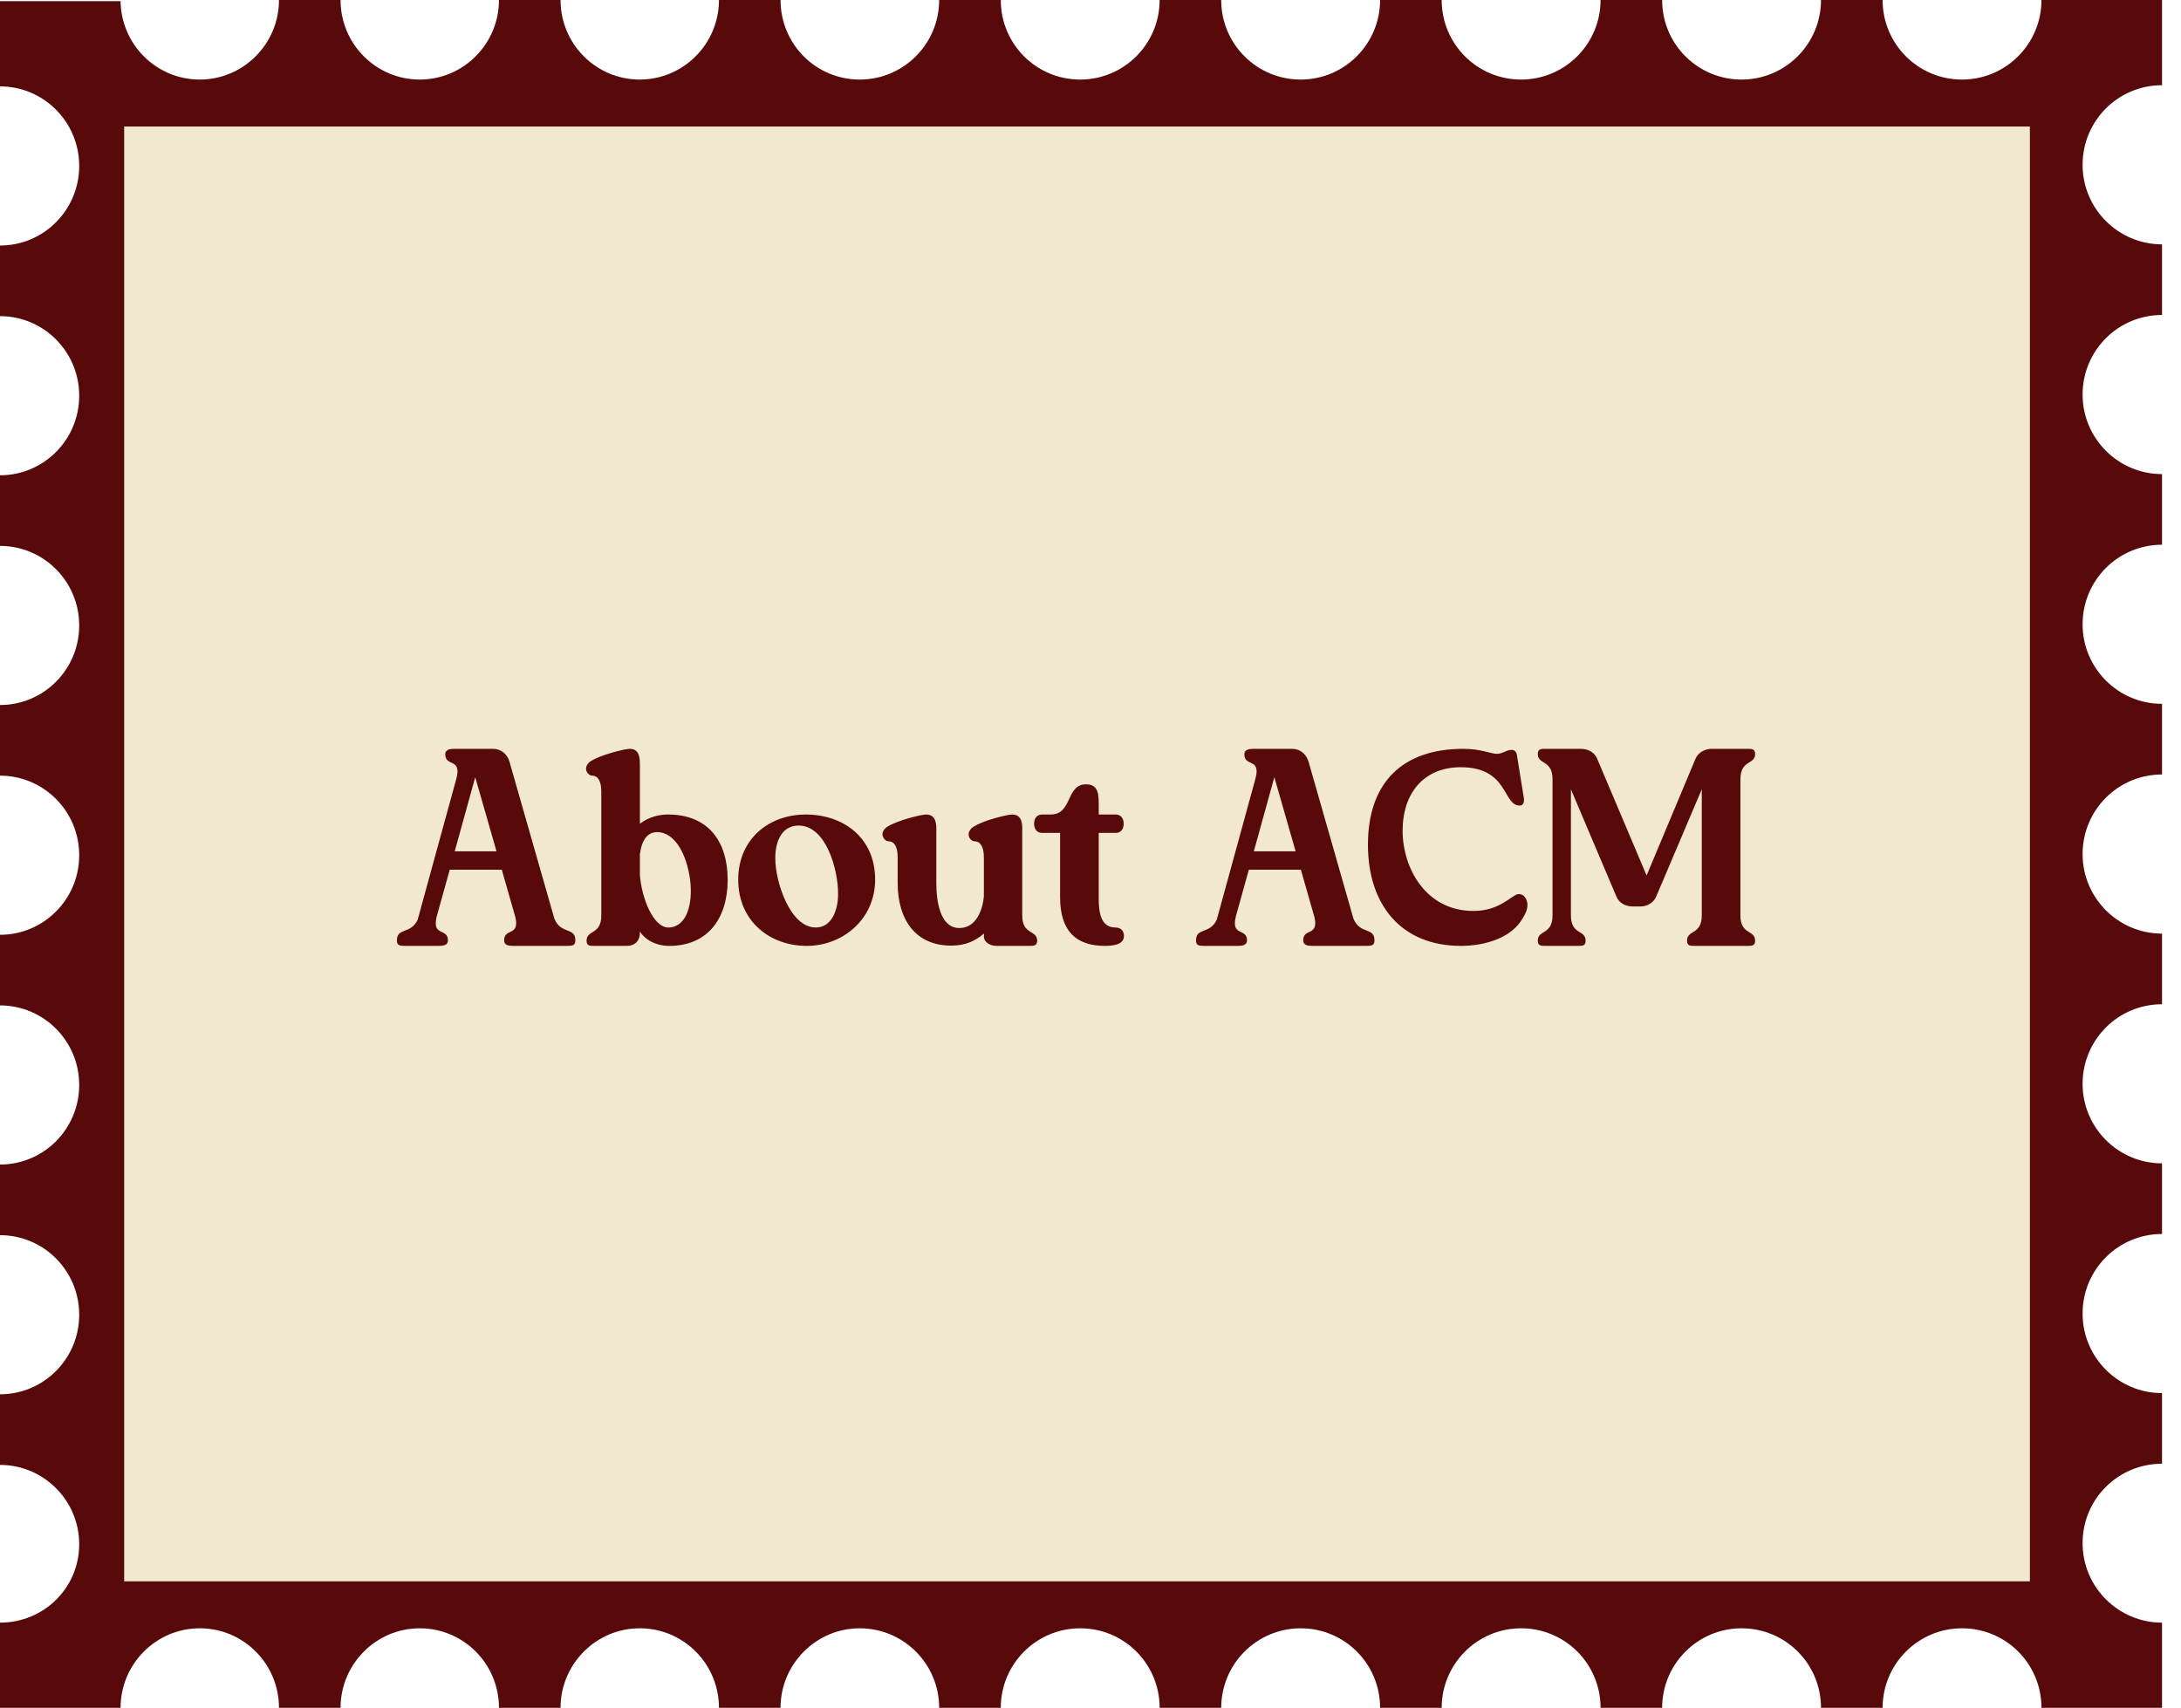
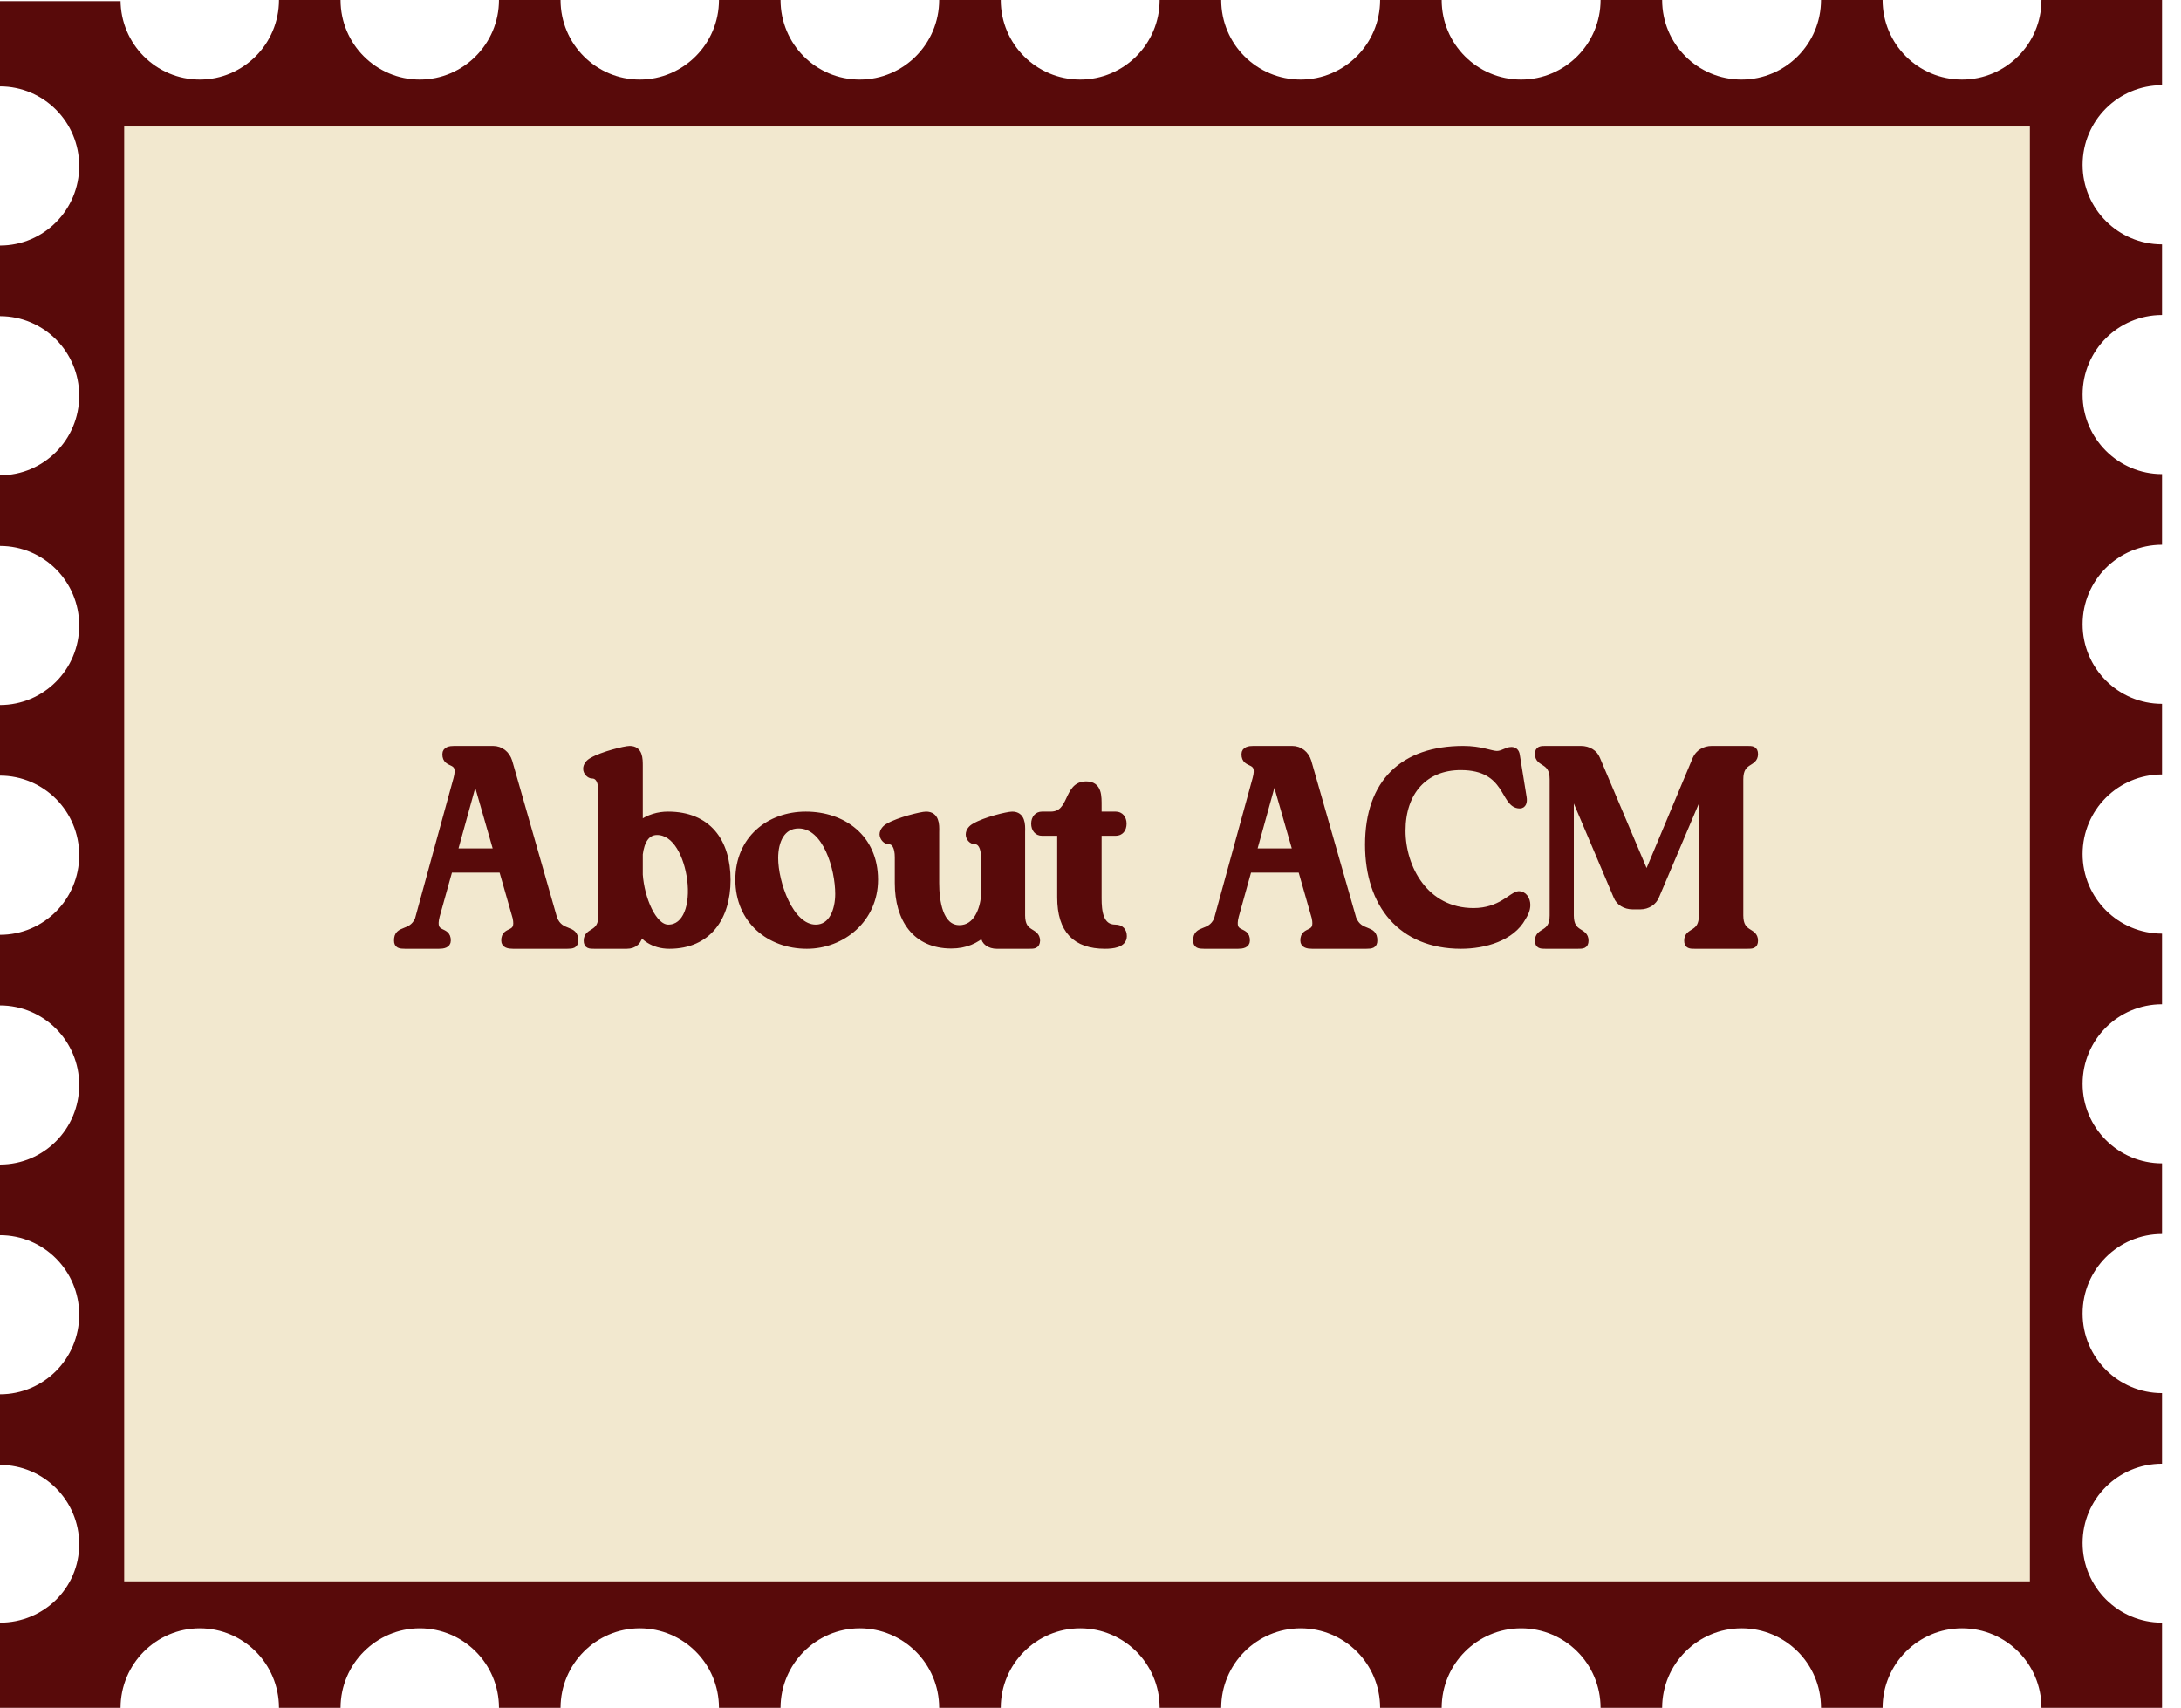
<svg xmlns="http://www.w3.org/2000/svg" width="83" height="65" viewBox="0 0 83 65" fill="none">
  <path d="M4.588 0.045H0V3.288C1.664 3.288 3.014 4.641 3.014 6.316C3.014 7.992 1.664 9.345 0 9.345V12.032C1.664 12.032 3.014 13.385 3.014 15.061C3.014 16.736 1.664 18.089 0 18.089V20.777C1.664 20.777 3.014 22.13 3.014 23.805C3.014 25.48 1.664 26.833 0 26.833V29.521C1.664 29.521 3.014 30.874 3.014 32.549C3.014 34.225 1.664 35.578 0 35.578V38.265C1.664 38.265 3.014 39.618 3.014 41.294C3.014 42.969 1.664 44.322 0 44.322V47.01C1.664 47.01 3.014 48.362 3.014 50.038C3.014 51.713 1.664 53.066 0 53.066V55.754C1.664 55.754 3.014 57.107 3.014 58.773C3.014 60.44 1.664 61.757 0 61.757V65H4.588C4.588 63.334 5.939 61.972 7.603 61.972C9.266 61.972 10.617 63.325 10.617 65H12.96C12.96 63.334 14.311 61.972 15.975 61.972C17.638 61.972 18.989 63.325 18.989 65H21.332C21.332 63.334 22.683 61.972 24.346 61.972C26.01 61.972 27.361 63.325 27.361 65H29.704C29.704 63.334 31.055 61.972 32.718 61.972C34.382 61.972 35.741 63.325 35.741 65H38.085C38.085 63.334 39.435 61.972 41.108 61.972C42.781 61.972 44.131 63.325 44.131 65H46.474C46.474 63.334 47.825 61.972 49.498 61.972C51.17 61.972 52.521 63.325 52.521 65H54.864C54.864 63.334 56.215 61.972 57.887 61.972C59.56 61.972 60.911 63.325 60.911 65H63.254C63.254 63.334 64.605 61.972 66.277 61.972C67.95 61.972 69.3 63.325 69.3 65H71.644C71.644 63.334 72.994 61.972 74.667 61.972C76.34 61.972 77.69 63.325 77.69 65H82.278V61.757C80.615 61.757 79.255 60.404 79.255 58.728C79.255 57.053 80.606 55.709 82.278 55.709V53.021C80.615 53.021 79.255 51.669 79.255 49.993C79.255 48.318 80.606 46.965 82.278 46.965V44.277C80.615 44.277 79.255 42.924 79.255 41.249C79.255 39.573 80.606 38.221 82.278 38.221V35.533C80.615 35.533 79.255 34.18 79.255 32.505C79.255 30.829 80.606 29.476 82.278 29.476V26.788C80.615 26.788 79.255 25.436 79.255 23.76C79.255 22.085 80.606 20.732 82.278 20.732V18.044C80.615 18.044 79.255 16.691 79.255 15.016C79.255 13.341 80.606 11.988 82.278 11.988V9.3C80.615 9.3 79.255 7.947 79.255 6.272C79.255 4.596 80.606 3.243 82.278 3.243V0H77.69C77.69 1.666 76.34 3.028 74.667 3.028C72.994 3.028 71.644 1.675 71.644 0H69.3C69.3 1.666 67.95 3.028 66.277 3.028C64.605 3.028 63.254 1.675 63.254 0H60.911C60.911 1.666 59.56 3.028 57.887 3.028C56.215 3.028 54.864 1.675 54.864 0H52.521C52.521 1.666 51.17 3.028 49.498 3.028C47.825 3.028 46.474 1.675 46.474 0H44.131C44.131 1.666 42.781 3.028 41.108 3.028C39.435 3.028 38.085 1.675 38.085 0H35.741C35.741 1.666 34.391 3.028 32.718 3.028C31.046 3.028 29.704 1.675 29.704 0H27.361C27.361 1.666 26.01 3.028 24.346 3.028C22.683 3.028 21.332 1.675 21.332 0H18.989C18.989 1.666 17.638 3.028 15.975 3.028C14.311 3.028 12.96 1.675 12.96 0H10.617C10.617 1.666 9.266 3.028 7.603 3.028C5.939 3.028 4.588 1.675 4.588 0V0.045Z" fill="#580A0A" />
  <rect x="4.727" y="60.185" width="55.37" height="72.523" transform="rotate(-90 4.72656 60.1855)" fill="#F2E8CF" />
-   <path d="M17.285 28.5H18.765C19.055 28.5 19.296 28.69 19.386 28.98L21.096 34.96C21.346 35.58 21.905 35.27 21.895 35.8C21.895 35.98 21.785 36 21.585 36H19.526C19.355 36 19.186 35.97 19.186 35.8C19.175 35.31 19.776 35.65 19.616 34.92L19.096 33.1H17.116C16.956 33.68 16.796 34.25 16.625 34.86C16.416 35.67 17.055 35.3 17.046 35.8C17.046 35.97 16.866 36 16.706 36H15.415C15.216 36 15.105 35.98 15.105 35.8C15.095 35.29 15.636 35.57 15.896 35C16.395 33.19 16.855 31.49 17.366 29.64C17.585 28.83 16.936 29.2 16.945 28.7C16.945 28.53 17.125 28.5 17.285 28.5ZM17.305 32.4H18.895L18.085 29.58L17.305 32.4ZM25.422 31C26.942 31 27.692 32.01 27.692 33.49C27.692 34.92 26.962 36 25.473 36C24.832 36 24.462 35.65 24.352 35.45C24.352 35.47 24.352 35.52 24.352 35.52C24.343 35.82 24.152 36 23.852 36H22.622C22.442 36 22.323 36 22.323 35.8C22.323 35.38 22.883 35.59 22.883 34.84V30.13C22.883 29.74 22.762 29.52 22.532 29.52C22.433 29.52 22.302 29.4 22.302 29.26C22.302 29.12 22.413 29 22.532 28.94C22.922 28.71 23.793 28.5 23.962 28.5C24.352 28.5 24.352 28.87 24.352 29.16V31.35C24.683 31.1 25.062 31 25.422 31ZM24.352 32.51V33.29C24.413 34.18 24.863 35.3 25.433 35.3C26.113 35.3 26.383 34.44 26.262 33.48C26.142 32.57 25.712 31.67 25.003 31.67C24.613 31.67 24.413 32.02 24.352 32.51ZM30.664 31C32.084 31 33.304 31.87 33.304 33.48C33.304 34.99 32.064 36 30.704 36C29.284 36 28.094 35.05 28.094 33.48C28.094 31.93 29.264 31 30.664 31ZM30.394 31.42C29.764 31.42 29.504 32 29.504 32.66C29.504 33.58 30.074 35.3 31.044 35.3C31.654 35.3 31.894 34.64 31.894 34.02C31.894 33.06 31.424 31.42 30.394 31.42ZM36.512 35.32C37.172 35.32 37.402 34.58 37.442 34.12V32.63C37.442 32.24 37.312 32.02 37.092 32.02C36.982 32.02 36.862 31.9 36.862 31.76C36.862 31.62 36.972 31.5 37.092 31.44C37.472 31.21 38.342 31 38.522 31C38.902 31 38.912 31.37 38.902 31.66V34.84C38.902 35.59 39.462 35.38 39.472 35.8C39.462 36 39.342 36 39.172 36H37.932C37.662 36 37.442 35.85 37.442 35.64C37.452 35.62 37.442 35.55 37.442 35.53C37.152 35.79 36.762 35.99 36.202 35.99C34.832 35.99 34.162 34.99 34.162 33.61V32.63C34.162 32.24 34.042 32.02 33.812 32.02C33.712 32.02 33.592 31.9 33.582 31.76C33.582 31.62 33.692 31.5 33.812 31.44C34.202 31.21 35.072 31 35.242 31C35.632 31 35.642 31.37 35.632 31.66V33.61C35.632 34.27 35.762 35.32 36.512 35.32ZM39.653 31H39.983C40.823 31 40.553 29.85 41.333 29.85C41.833 29.85 41.813 30.3 41.813 30.69V31H42.463C42.643 31 42.763 31.14 42.763 31.35C42.763 31.57 42.643 31.7 42.463 31.7H41.813V34.19C41.813 34.68 41.873 35.3 42.443 35.3C42.663 35.3 42.773 35.43 42.773 35.63C42.773 35.96 42.333 36 42.053 36C40.933 36 40.343 35.42 40.343 34.15V31.7H39.653C39.473 31.7 39.353 31.56 39.353 31.35C39.353 31.14 39.473 31 39.653 31ZM47.696 28.5H49.176C49.466 28.5 49.706 28.69 49.796 28.98L51.506 34.96C51.756 35.58 52.316 35.27 52.306 35.8C52.306 35.98 52.196 36 51.996 36H49.936C49.766 36 49.596 35.97 49.596 35.8C49.586 35.31 50.186 35.65 50.026 34.92L49.506 33.1H47.526C47.366 33.68 47.206 34.25 47.036 34.86C46.826 35.67 47.466 35.3 47.456 35.8C47.456 35.97 47.276 36 47.116 36H45.826C45.626 36 45.516 35.98 45.516 35.8C45.506 35.29 46.046 35.57 46.306 35C46.806 33.19 47.266 31.49 47.776 29.64C47.996 28.83 47.346 29.2 47.356 28.7C47.356 28.53 47.536 28.5 47.696 28.5ZM47.716 32.4H49.306L48.496 29.58L47.716 32.4ZM56.078 34.67C57.098 34.67 57.538 34.05 57.778 34.03C58.008 34.01 58.128 34.24 58.128 34.44C58.128 34.63 58.048 34.78 57.958 34.93C57.538 35.7 56.508 36 55.598 36C53.318 36 52.058 34.43 52.058 32.15C52.058 29.76 53.398 28.5 55.688 28.5C56.348 28.5 56.718 28.68 56.948 28.69C57.168 28.7 57.328 28.54 57.518 28.54C57.618 28.54 57.708 28.59 57.728 28.74L57.988 30.35C58.018 30.53 57.968 30.66 57.838 30.66C57.178 30.66 57.418 29.2 55.588 29.2C54.228 29.2 53.378 30.14 53.378 31.62C53.378 33.01 54.238 34.67 56.078 34.67ZM60.343 35.8C60.343 36 60.223 36 60.043 36H58.823C58.643 36 58.523 36 58.523 35.8C58.523 35.38 59.083 35.59 59.083 34.84V29.66C59.083 28.91 58.523 29.11 58.523 28.7C58.523 28.5 58.643 28.5 58.823 28.5H60.163C60.453 28.5 60.693 28.65 60.783 28.88L62.663 33.32L64.523 28.88C64.623 28.65 64.863 28.5 65.143 28.5H66.493C66.673 28.5 66.793 28.5 66.793 28.7C66.793 29.11 66.233 28.91 66.233 29.66V34.84C66.233 35.59 66.793 35.38 66.793 35.8C66.793 36 66.673 36 66.493 36H64.503C64.323 36 64.203 36 64.203 35.8C64.203 35.38 64.763 35.59 64.763 34.84V30.04L63.033 34.11C62.943 34.34 62.703 34.5 62.423 34.5H62.133C61.843 34.5 61.603 34.35 61.513 34.12L59.783 30.04V34.84C59.783 35.59 60.343 35.38 60.343 35.8Z" fill="#580A0A" />
+   <path d="M17.285 28.5H18.765C19.055 28.5 19.296 28.69 19.386 28.98L21.096 34.96C21.346 35.58 21.905 35.27 21.895 35.8C21.895 35.98 21.785 36 21.585 36H19.526C19.355 36 19.186 35.97 19.186 35.8C19.175 35.31 19.776 35.65 19.616 34.92L19.096 33.1H17.116C16.956 33.68 16.796 34.25 16.625 34.86C16.416 35.67 17.055 35.3 17.046 35.8C17.046 35.97 16.866 36 16.706 36H15.415C15.216 36 15.105 35.98 15.105 35.8C15.095 35.29 15.636 35.57 15.896 35C16.395 33.19 16.855 31.49 17.366 29.64C17.585 28.83 16.936 29.2 16.945 28.7C16.945 28.53 17.125 28.5 17.285 28.5ZM17.305 32.4H18.895L18.085 29.58L17.305 32.4ZM25.422 31C26.942 31 27.692 32.01 27.692 33.49C27.692 34.92 26.962 36 25.473 36C24.832 36 24.462 35.65 24.352 35.45C24.352 35.47 24.352 35.52 24.352 35.52C24.343 35.82 24.152 36 23.852 36H22.622C22.442 36 22.323 36 22.323 35.8C22.323 35.38 22.883 35.59 22.883 34.84V30.13C22.883 29.74 22.762 29.52 22.532 29.52C22.433 29.52 22.302 29.4 22.302 29.26C22.302 29.12 22.413 29 22.532 28.94C22.922 28.71 23.793 28.5 23.962 28.5C24.352 28.5 24.352 28.87 24.352 29.16V31.35C24.683 31.1 25.062 31 25.422 31ZM24.352 32.51V33.29C24.413 34.18 24.863 35.3 25.433 35.3C26.113 35.3 26.383 34.44 26.262 33.48C26.142 32.57 25.712 31.67 25.003 31.67C24.613 31.67 24.413 32.02 24.352 32.51ZM30.664 31C32.084 31 33.304 31.87 33.304 33.48C33.304 34.99 32.064 36 30.704 36C29.284 36 28.094 35.05 28.094 33.48C28.094 31.93 29.264 31 30.664 31ZM30.394 31.42C29.764 31.42 29.504 32 29.504 32.66C29.504 33.58 30.074 35.3 31.044 35.3C31.654 35.3 31.894 34.64 31.894 34.02C31.894 33.06 31.424 31.42 30.394 31.42ZM36.512 35.32C37.172 35.32 37.402 34.58 37.442 34.12V32.63C37.442 32.24 37.312 32.02 37.092 32.02C36.982 32.02 36.862 31.9 36.862 31.76C36.862 31.62 36.972 31.5 37.092 31.44C37.472 31.21 38.342 31 38.522 31C38.902 31 38.912 31.37 38.902 31.66V34.84C38.902 35.59 39.462 35.38 39.472 35.8C39.462 36 39.342 36 39.172 36H37.932C37.662 36 37.442 35.85 37.442 35.64C37.452 35.62 37.442 35.55 37.442 35.53C37.152 35.79 36.762 35.99 36.202 35.99C34.832 35.99 34.162 34.99 34.162 33.61V32.63C34.162 32.24 34.042 32.02 33.812 32.02C33.712 32.02 33.592 31.9 33.582 31.76C33.582 31.62 33.692 31.5 33.812 31.44C34.202 31.21 35.072 31 35.242 31C35.632 31 35.642 31.37 35.632 31.66V33.61C35.632 34.27 35.762 35.32 36.512 35.32ZM39.653 31H39.983C40.823 31 40.553 29.85 41.333 29.85C41.833 29.85 41.813 30.3 41.813 30.69V31H42.463C42.643 31 42.763 31.14 42.763 31.35C42.763 31.57 42.643 31.7 42.463 31.7H41.813V34.19C41.813 34.68 41.873 35.3 42.443 35.3C42.663 35.3 42.773 35.43 42.773 35.63C42.773 35.96 42.333 36 42.053 36C40.933 36 40.343 35.42 40.343 34.15V31.7H39.653C39.473 31.7 39.353 31.56 39.353 31.35C39.353 31.14 39.473 31 39.653 31ZM47.696 28.5H49.176C49.466 28.5 49.706 28.69 49.796 28.98L51.506 34.96C51.756 35.58 52.316 35.27 52.306 35.8C52.306 35.98 52.196 36 51.996 36H49.936C49.766 36 49.596 35.97 49.596 35.8C49.586 35.31 50.186 35.65 50.026 34.92L49.506 33.1H47.526C47.366 33.68 47.206 34.25 47.036 34.86C46.826 35.67 47.466 35.3 47.456 35.8C47.456 35.97 47.276 36 47.116 36H45.826C45.626 36 45.516 35.98 45.516 35.8C45.506 35.29 46.046 35.57 46.306 35C46.806 33.19 47.266 31.49 47.776 29.64C47.996 28.83 47.346 29.2 47.356 28.7C47.356 28.53 47.536 28.5 47.696 28.5ZM47.716 32.4H49.306L48.496 29.58L47.716 32.4ZM56.078 34.67C57.098 34.67 57.538 34.05 57.778 34.03C58.008 34.01 58.128 34.24 58.128 34.44C58.128 34.63 58.048 34.78 57.958 34.93C57.538 35.7 56.508 36 55.598 36C53.318 36 52.058 34.43 52.058 32.15C52.058 29.76 53.398 28.5 55.688 28.5C56.348 28.5 56.718 28.68 56.948 28.69C57.168 28.7 57.328 28.54 57.518 28.54C57.618 28.54 57.708 28.59 57.728 28.74L57.988 30.35C58.018 30.53 57.968 30.66 57.838 30.66C57.178 30.66 57.418 29.2 55.588 29.2C54.228 29.2 53.378 30.14 53.378 31.62C53.378 33.01 54.238 34.67 56.078 34.67ZM60.343 35.8C60.343 36 60.223 36 60.043 36H58.823C58.643 36 58.523 36 58.523 35.8C58.523 35.38 59.083 35.59 59.083 34.84V29.66C59.083 28.91 58.523 29.11 58.523 28.7C58.523 28.5 58.643 28.5 58.823 28.5H60.163C60.453 28.5 60.693 28.65 60.783 28.88L62.663 33.32L64.523 28.88C64.623 28.65 64.863 28.5 65.143 28.5H66.493C66.673 28.5 66.793 28.5 66.793 28.7C66.793 29.11 66.233 28.91 66.233 29.66V34.84C66.233 35.59 66.793 35.38 66.793 35.8C66.793 36 66.673 36 66.493 36H64.503C64.323 36 64.203 36 64.203 35.8C64.203 35.38 64.763 35.59 64.763 34.84V30.04L63.033 34.11C62.943 34.34 62.703 34.5 62.423 34.5H62.133C61.843 34.5 61.603 34.35 61.513 34.12L59.783 30.04V34.84C59.783 35.59 60.343 35.38 60.343 35.8Z" fill="#580A0A" stroke="#580A0A" stroke-width="0.22" stroke-linejoin="round" />
</svg>
